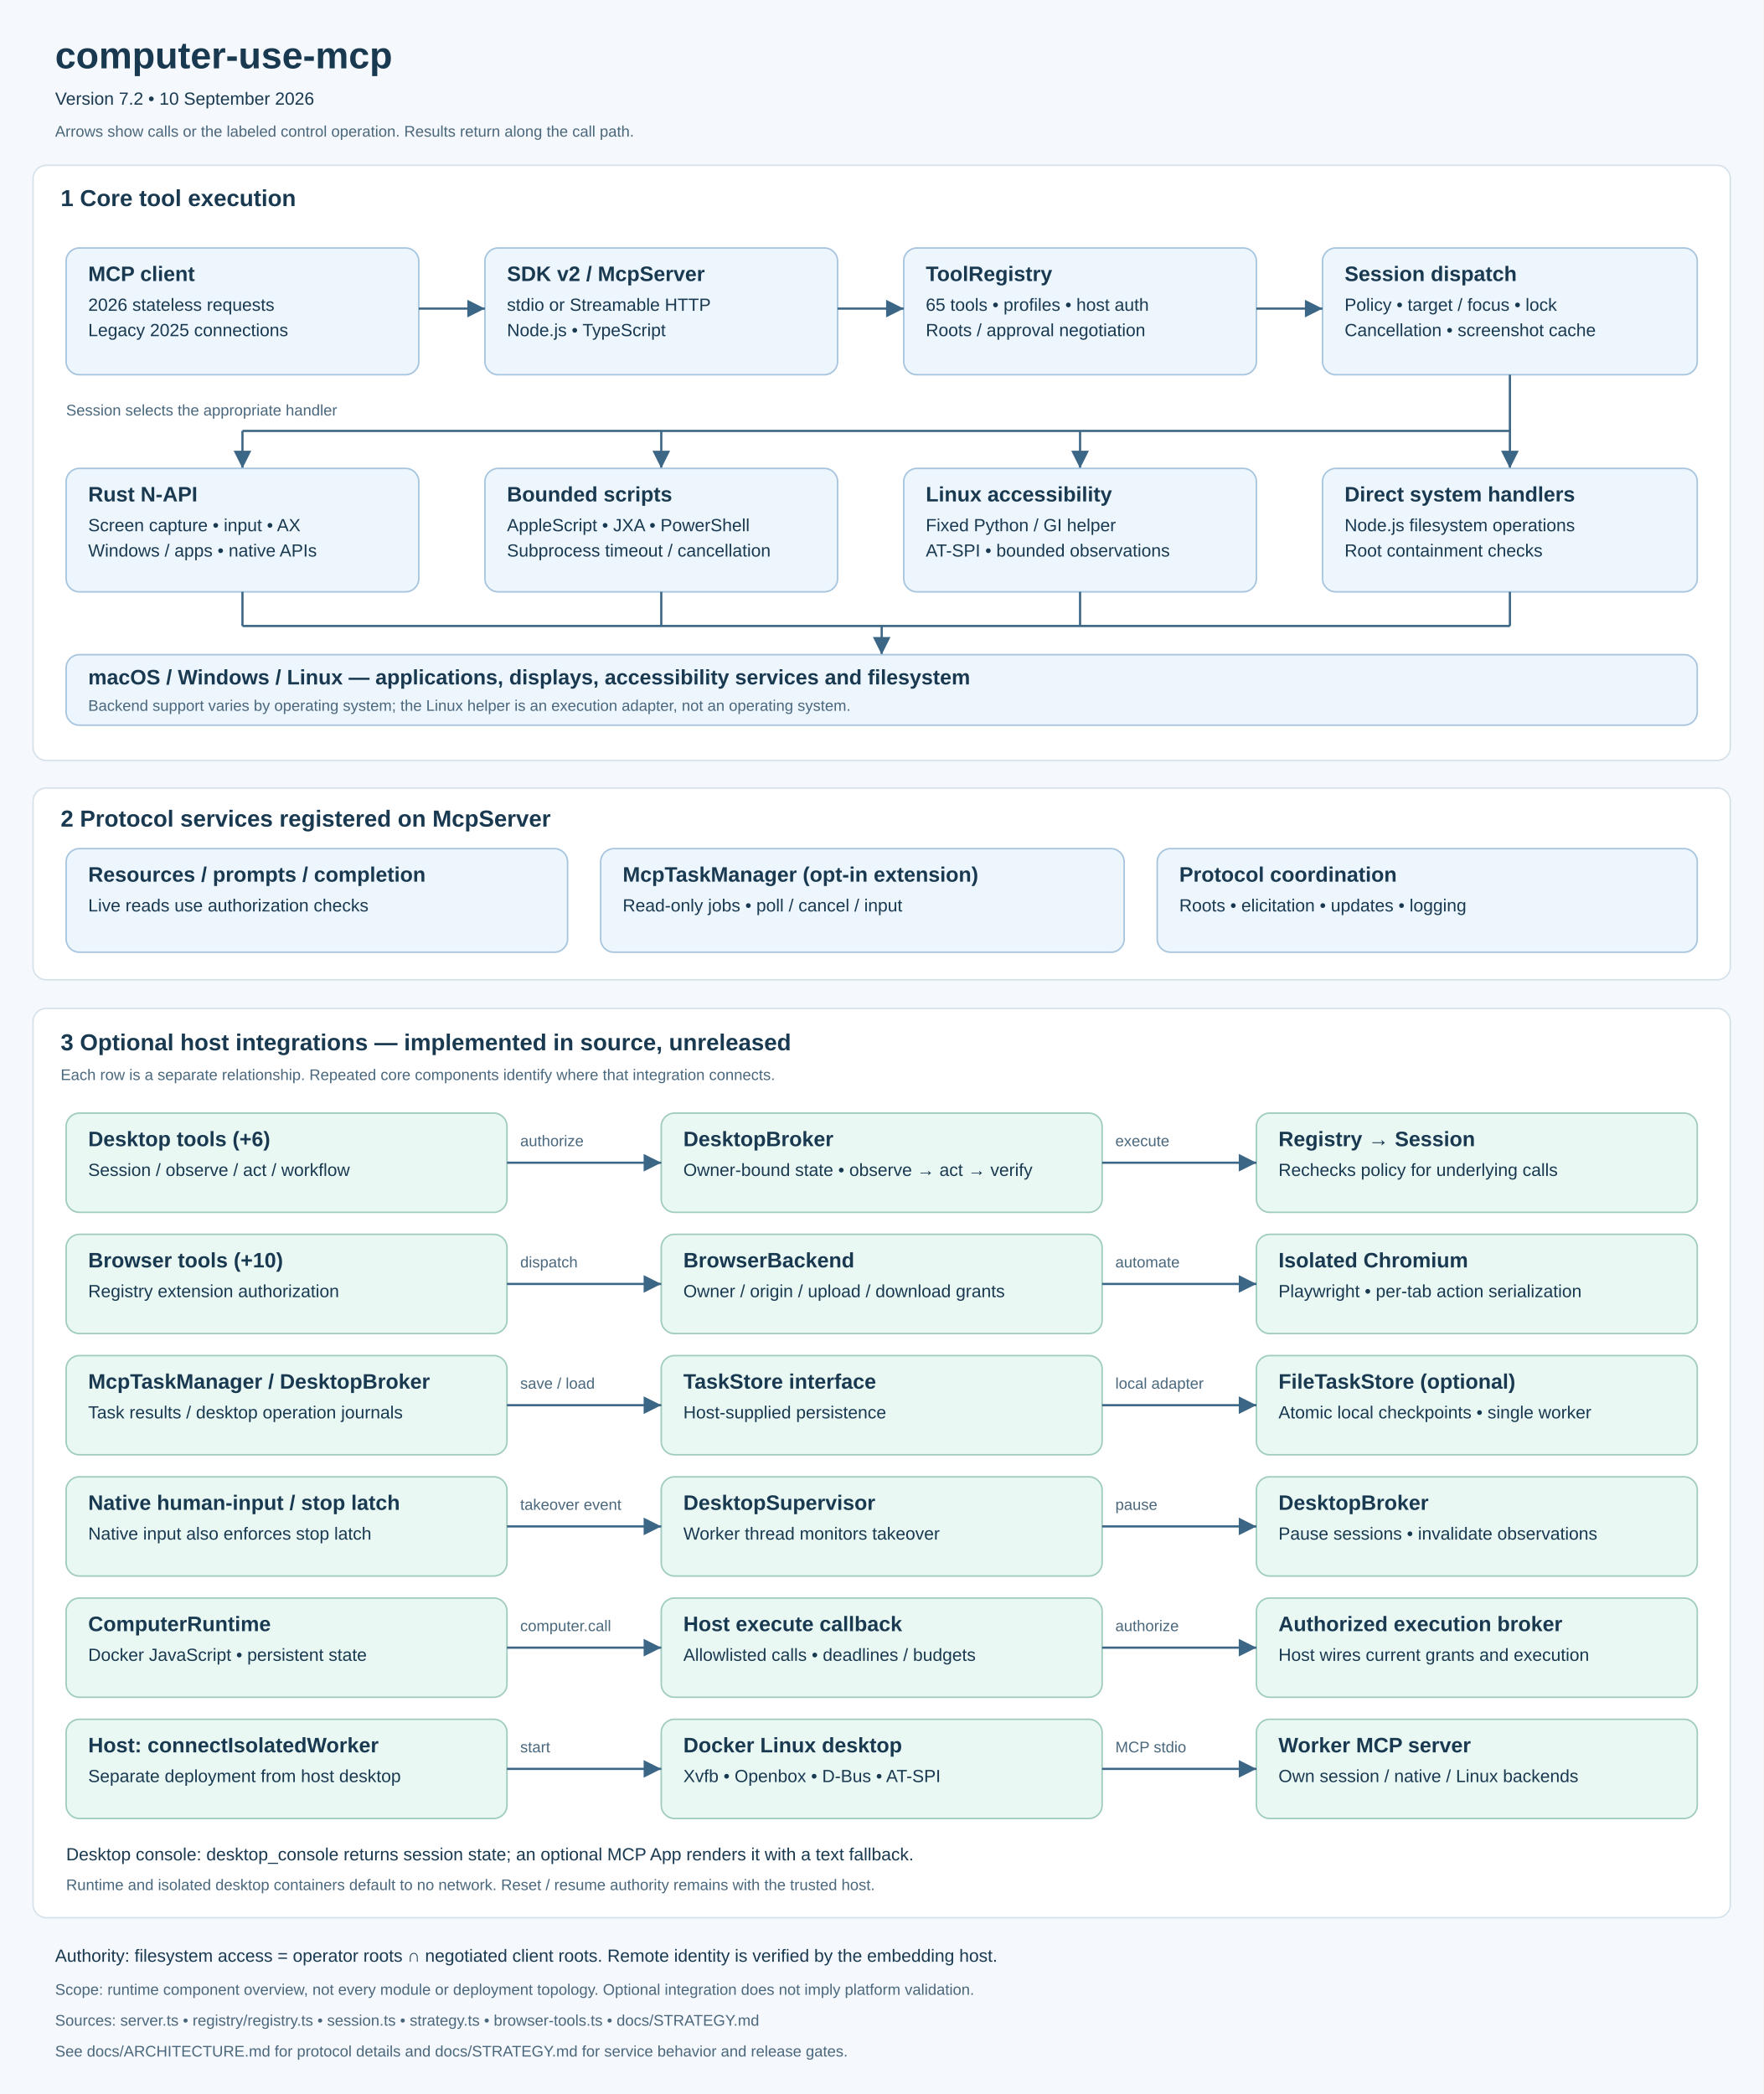
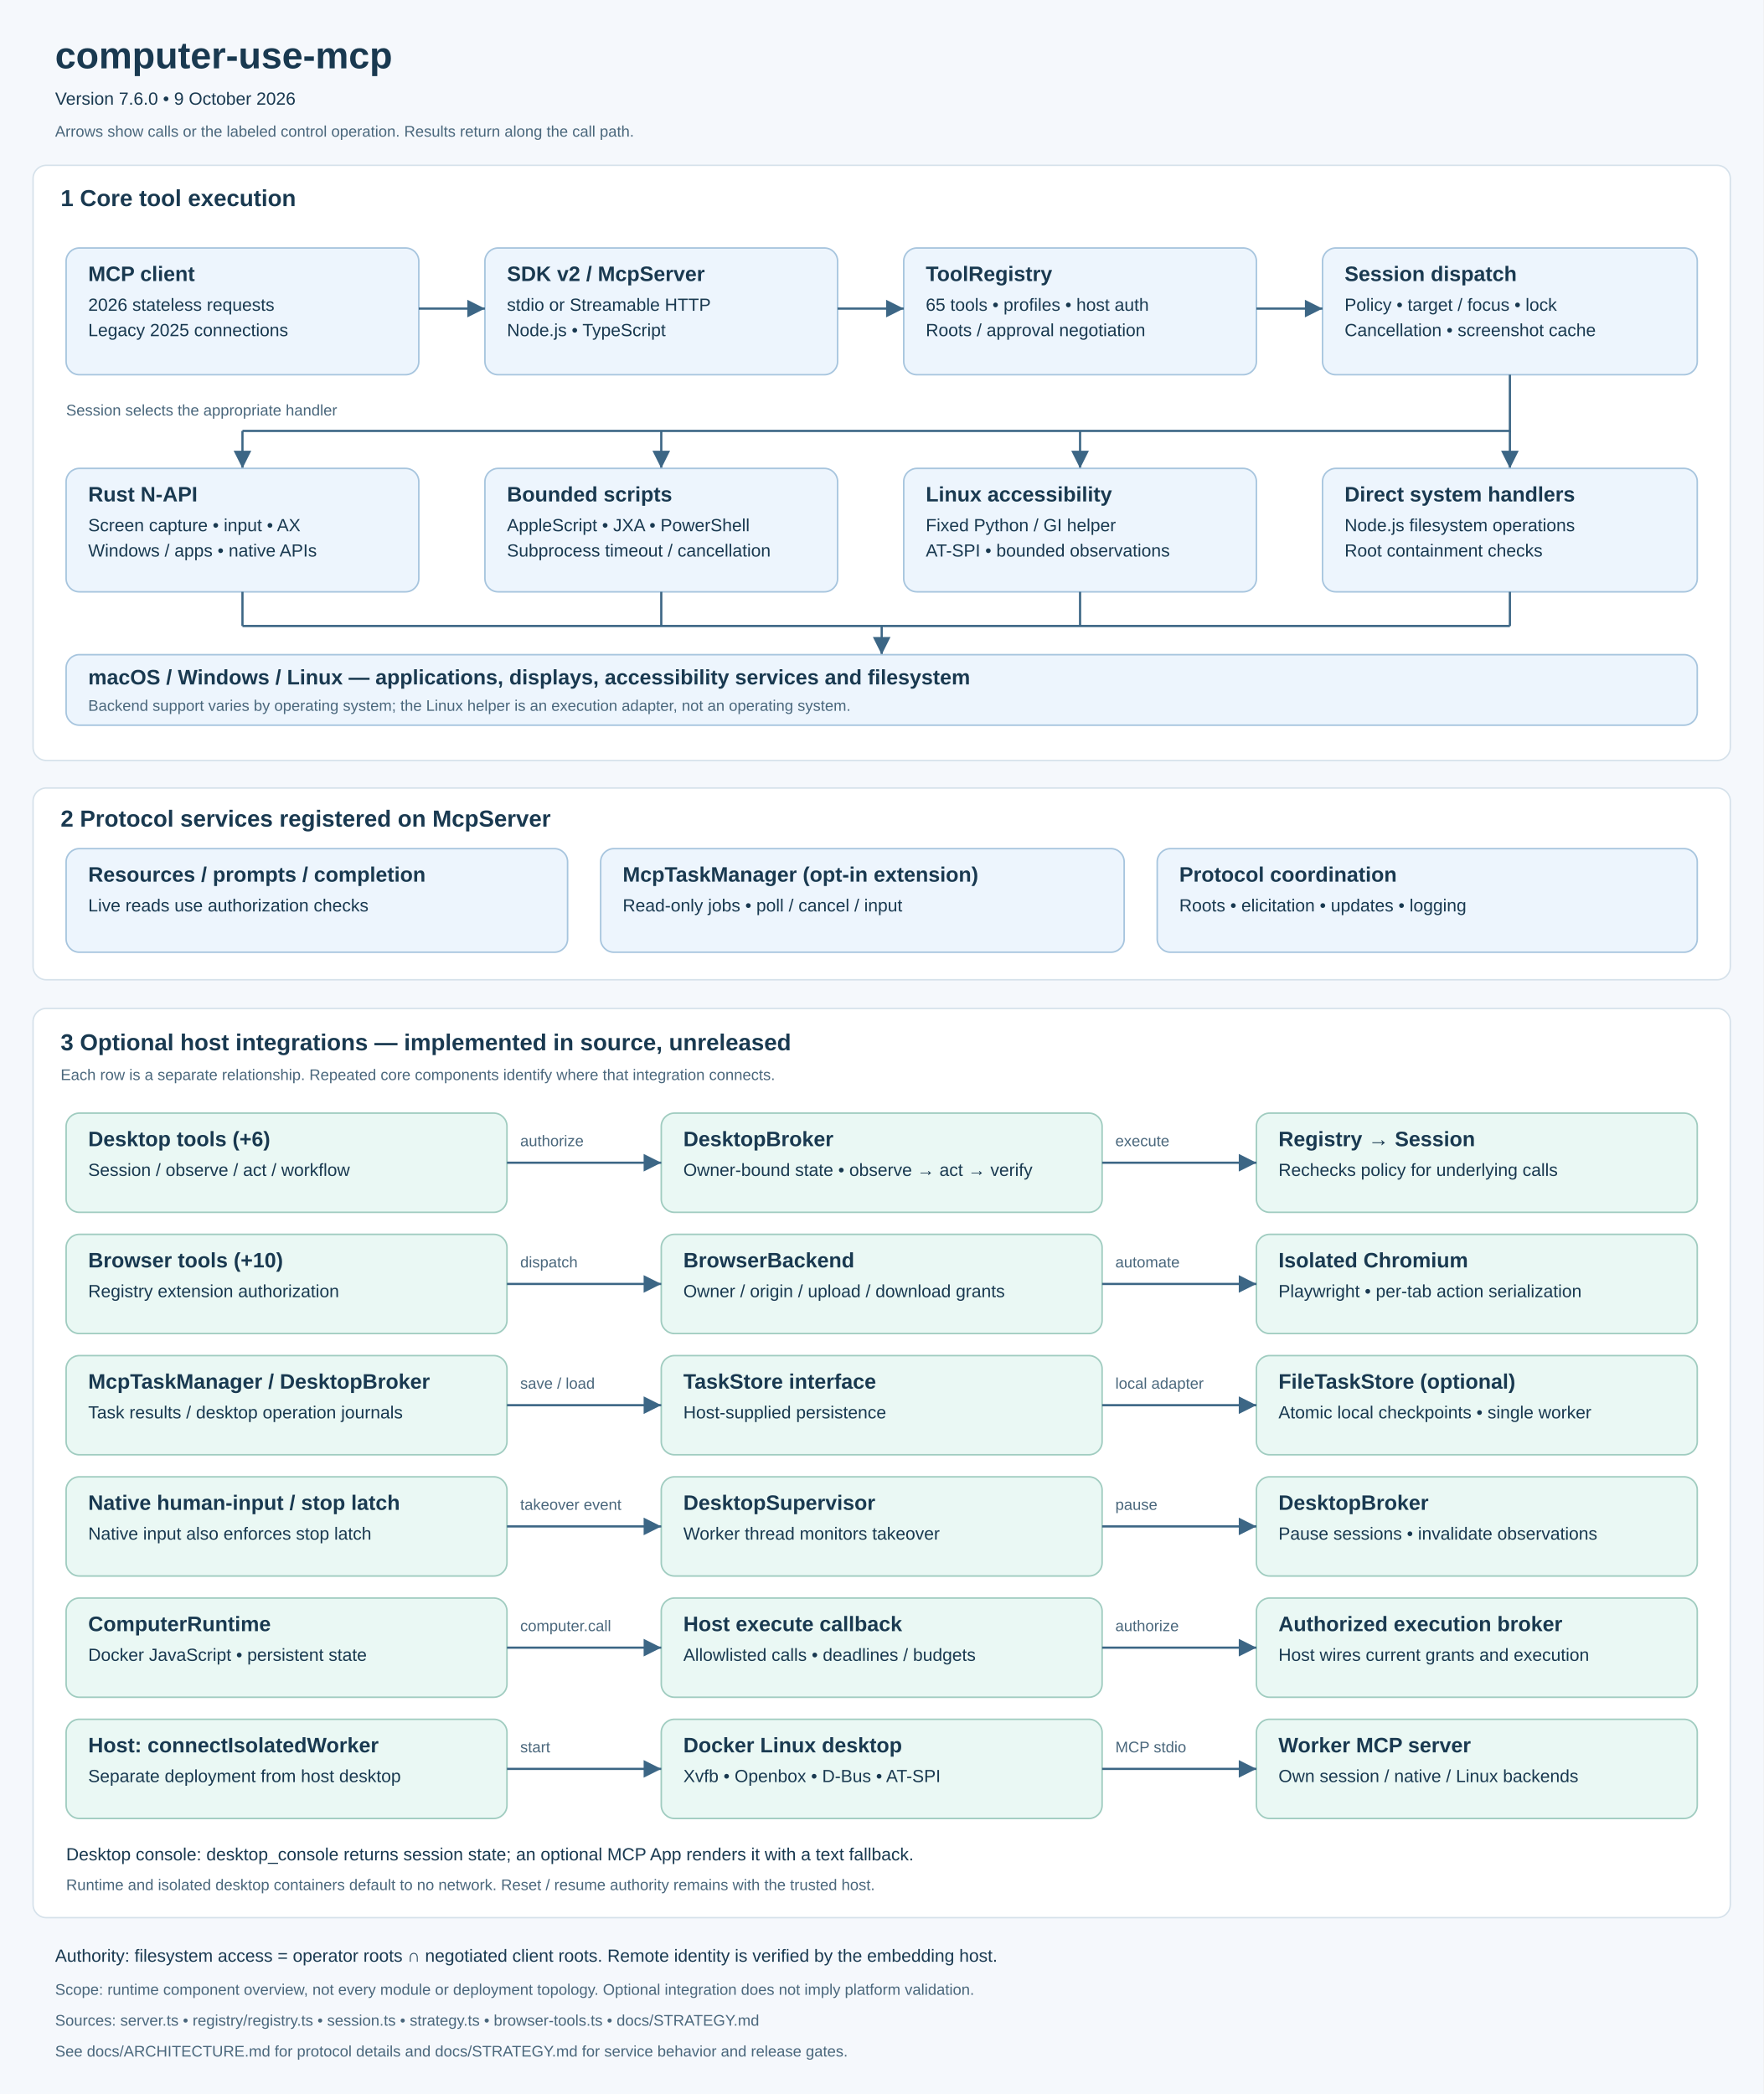
<svg xmlns="http://www.w3.org/2000/svg" width="1600" height="1900" viewBox="0 0 1600 1900" role="img" aria-labelledby="title desc">
  <defs>
    <marker id="arrow" viewBox="0 0 10 10" refX="10" refY="5" markerWidth="8" markerHeight="8" orient="auto-start-reverse">
      <path d="M0 0L10 5L0 10Z" fill="#3c6685" />
    </marker>
  </defs>
  <style>text{font-family:Arial,Helvetica,sans-serif;fill:#193950}.title{font-size:34px;font-weight:700}.section{font-size:21px;font-weight:700}.heading{font-size:19px;font-weight:700}.body{font-size:16px}.small{font-size:14px;fill:#4a677c}.edge{fill:none;stroke:#3c6685;stroke-width:2;marker-end:url(#arrow)}.card{fill:#edf5fd;stroke:#a7c5de;stroke-width:1.4}.opt{fill:#eaf8f4;stroke:#a0ccc0;stroke-width:1.4}.panel{fill:white;stroke:#d5e1ea;stroke-width:1.3}</style>
  <rect width="1600" height="1900" fill="#f5f8fc" />
  <text x="50" y="62" class="title">computer-use-mcp</text>
-   <text x="50" y="95" class="body">Version 7.2 • 10 September 2026</text>
+   <text x="50" y="95" class="body">Version 7.6.0 • 9 October 2026</text>
  <text x="50" y="124" class="small">Arrows show calls or the labeled control operation. Results return along the call path.</text>
  <rect x="30" y="150" width="1540" height="540" rx="12" class="panel" />
  <text x="55" y="187" class="section">1   Core tool execution</text>
  <rect x="60" y="225" width="320" height="115" rx="12" class="card" />
  <text x="80" y="255" class="heading">MCP client</text>
  <text x="80" y="282" class="body">2026 stateless requests</text>
  <text x="80" y="305" class="body">Legacy 2025 connections</text>
  <rect x="440" y="225" width="320" height="115" rx="12" class="card" />
  <text x="460" y="255" class="heading">SDK v2 / McpServer</text>
  <text x="460" y="282" class="body">stdio or Streamable HTTP</text>
  <text x="460" y="305" class="body">Node.js • TypeScript</text>
  <rect x="820" y="225" width="320" height="115" rx="12" class="card" />
  <text x="840" y="255" class="heading">ToolRegistry</text>
  <text x="840" y="282" class="body">65 tools • profiles • host auth</text>
  <text x="840" y="305" class="body">Roots / approval negotiation</text>
  <rect x="1200" y="225" width="340" height="115" rx="12" class="card" />
  <text x="1220" y="255" class="heading">Session dispatch</text>
  <text x="1220" y="282" class="body">Policy • target / focus • lock</text>
  <text x="1220" y="305" class="body">Cancellation • screenshot cache</text>
  <path d="M380 280H440" class="edge" />
  <path d="M760 280H820" class="edge" />
  <path d="M1140 280H1200" class="edge" />
  <path d="M1370 340V391H220" fill="none" stroke="#3c6685" stroke-width="2" />
  <text x="60" y="377" class="small">Session selects the appropriate handler</text>
  <path d="M220 391V425" class="edge" />
  <path d="M600 391V425" class="edge" />
  <path d="M980 391V425" class="edge" />
  <path d="M1370 391V425" class="edge" />
  <rect x="60" y="425" width="320" height="112" rx="12" class="card" />
  <text x="80" y="455" class="heading">Rust N-API</text>
  <text x="80" y="482" class="body">Screen capture • input • AX</text>
  <text x="80" y="505" class="body">Windows / apps • native APIs</text>
  <rect x="440" y="425" width="320" height="112" rx="12" class="card" />
  <text x="460" y="455" class="heading">Bounded scripts</text>
  <text x="460" y="482" class="body">AppleScript • JXA • PowerShell</text>
  <text x="460" y="505" class="body">Subprocess timeout / cancellation</text>
  <rect x="820" y="425" width="320" height="112" rx="12" class="card" />
  <text x="840" y="455" class="heading">Linux accessibility</text>
  <text x="840" y="482" class="body">Fixed Python / GI helper</text>
  <text x="840" y="505" class="body">AT-SPI • bounded observations</text>
  <rect x="1200" y="425" width="340" height="112" rx="12" class="card" />
  <text x="1220" y="455" class="heading">Direct system handlers</text>
  <text x="1220" y="482" class="body">Node.js filesystem operations</text>
  <text x="1220" y="505" class="body">Root containment checks</text>
  <path d="M220 537V568" fill="none" stroke="#3c6685" stroke-width="2" />
  <path d="M600 537V568" fill="none" stroke="#3c6685" stroke-width="2" />
  <path d="M980 537V568" fill="none" stroke="#3c6685" stroke-width="2" />
  <path d="M1370 537V568" fill="none" stroke="#3c6685" stroke-width="2" />
  <path d="M220 568H1370" fill="none" stroke="#3c6685" stroke-width="2" />
  <path d="M800 568V594" class="edge" />
  <rect x="60" y="594" width="1480" height="64" rx="12" class="card" />
  <text x="80" y="621" class="heading">macOS / Windows / Linux — applications, displays, accessibility services and filesystem</text>
  <text x="80" y="645" class="small">Backend support varies by operating system; the Linux helper is an execution adapter, not an operating system.</text>
  <rect x="30" y="715" width="1540" height="174" rx="12" class="panel" />
  <text x="55" y="750" class="section">2   Protocol services registered on McpServer</text>
  <rect x="60" y="770" width="455" height="94" rx="12" class="card" />
  <text x="80" y="800" class="heading">Resources / prompts / completion</text>
  <text x="80" y="827" class="body">Live reads use authorization checks</text>
  <rect x="545" y="770" width="475" height="94" rx="12" class="card" />
  <text x="565" y="800" class="heading">McpTaskManager (opt-in extension)</text>
  <text x="565" y="827" class="body">Read-only jobs • poll / cancel / input</text>
  <rect x="1050" y="770" width="490" height="94" rx="12" class="card" />
  <text x="1070" y="800" class="heading">Protocol coordination</text>
  <text x="1070" y="827" class="body">Roots • elicitation • updates • logging</text>
  <rect x="30" y="915" width="1540" height="825" rx="12" class="panel" />
  <text x="55" y="953" class="section">3   Optional host integrations — implemented in source, unreleased</text>
  <text x="55" y="980" class="small">Each row is a separate relationship. Repeated core components identify where that integration connects.</text>
  <rect x="60" y="1010" width="400" height="90" rx="12" class="opt" />
  <text x="80" y="1040" class="heading">Desktop tools (+6)</text>
  <text x="80" y="1067" class="body">Session / observe / act / workflow</text>
  <rect x="600" y="1010" width="400" height="90" rx="12" class="opt" />
  <text x="620" y="1040" class="heading">DesktopBroker</text>
  <text x="620" y="1067" class="body">Owner-bound state • observe → act → verify</text>
  <rect x="1140" y="1010" width="400" height="90" rx="12" class="opt" />
  <text x="1160" y="1040" class="heading">Registry → Session</text>
  <text x="1160" y="1067" class="body">Rechecks policy for underlying calls</text>
  <path d="M460 1055H600" class="edge" />
  <text x="472" y="1040" class="small">authorize</text>
  <path d="M1000 1055H1140" class="edge" />
  <text x="1012" y="1040" class="small">execute</text>
  <rect x="60" y="1120" width="400" height="90" rx="12" class="opt" />
  <text x="80" y="1150" class="heading">Browser tools (+10)</text>
  <text x="80" y="1177" class="body">Registry extension authorization</text>
  <rect x="600" y="1120" width="400" height="90" rx="12" class="opt" />
  <text x="620" y="1150" class="heading">BrowserBackend</text>
  <text x="620" y="1177" class="body">Owner / origin / upload / download grants</text>
  <rect x="1140" y="1120" width="400" height="90" rx="12" class="opt" />
  <text x="1160" y="1150" class="heading">Isolated Chromium</text>
  <text x="1160" y="1177" class="body">Playwright • per-tab action serialization</text>
  <path d="M460 1165H600" class="edge" />
  <text x="472" y="1150" class="small">dispatch</text>
  <path d="M1000 1165H1140" class="edge" />
  <text x="1012" y="1150" class="small">automate</text>
  <rect x="60" y="1230" width="400" height="90" rx="12" class="opt" />
  <text x="80" y="1260" class="heading">McpTaskManager / DesktopBroker</text>
  <text x="80" y="1287" class="body">Task results / desktop operation journals</text>
  <rect x="600" y="1230" width="400" height="90" rx="12" class="opt" />
  <text x="620" y="1260" class="heading">TaskStore interface</text>
  <text x="620" y="1287" class="body">Host-supplied persistence</text>
  <rect x="1140" y="1230" width="400" height="90" rx="12" class="opt" />
  <text x="1160" y="1260" class="heading">FileTaskStore (optional)</text>
  <text x="1160" y="1287" class="body">Atomic local checkpoints • single worker</text>
  <path d="M460 1275H600" class="edge" />
  <text x="472" y="1260" class="small">save / load</text>
  <path d="M1000 1275H1140" class="edge" />
  <text x="1012" y="1260" class="small">local adapter</text>
  <rect x="60" y="1340" width="400" height="90" rx="12" class="opt" />
  <text x="80" y="1370" class="heading">Native human-input / stop latch</text>
  <text x="80" y="1397" class="body">Native input also enforces stop latch</text>
  <rect x="600" y="1340" width="400" height="90" rx="12" class="opt" />
  <text x="620" y="1370" class="heading">DesktopSupervisor</text>
  <text x="620" y="1397" class="body">Worker thread monitors takeover</text>
  <rect x="1140" y="1340" width="400" height="90" rx="12" class="opt" />
  <text x="1160" y="1370" class="heading">DesktopBroker</text>
  <text x="1160" y="1397" class="body">Pause sessions • invalidate observations</text>
  <path d="M460 1385H600" class="edge" />
  <text x="472" y="1370" class="small">takeover event</text>
  <path d="M1000 1385H1140" class="edge" />
  <text x="1012" y="1370" class="small">pause</text>
  <rect x="60" y="1450" width="400" height="90" rx="12" class="opt" />
  <text x="80" y="1480" class="heading">ComputerRuntime</text>
  <text x="80" y="1507" class="body">Docker JavaScript • persistent state</text>
  <rect x="600" y="1450" width="400" height="90" rx="12" class="opt" />
  <text x="620" y="1480" class="heading">Host execute callback</text>
  <text x="620" y="1507" class="body">Allowlisted calls • deadlines / budgets</text>
  <rect x="1140" y="1450" width="400" height="90" rx="12" class="opt" />
  <text x="1160" y="1480" class="heading">Authorized execution broker</text>
  <text x="1160" y="1507" class="body">Host wires current grants and execution</text>
  <path d="M460 1495H600" class="edge" />
  <text x="472" y="1480" class="small">computer.call</text>
  <path d="M1000 1495H1140" class="edge" />
  <text x="1012" y="1480" class="small">authorize</text>
  <rect x="60" y="1560" width="400" height="90" rx="12" class="opt" />
  <text x="80" y="1590" class="heading">Host: connectIsolatedWorker</text>
  <text x="80" y="1617" class="body">Separate deployment from host desktop</text>
  <rect x="600" y="1560" width="400" height="90" rx="12" class="opt" />
  <text x="620" y="1590" class="heading">Docker Linux desktop</text>
  <text x="620" y="1617" class="body">Xvfb • Openbox • D-Bus • AT-SPI</text>
  <rect x="1140" y="1560" width="400" height="90" rx="12" class="opt" />
  <text x="1160" y="1590" class="heading">Worker MCP server</text>
  <text x="1160" y="1617" class="body">Own session / native / Linux backends</text>
  <path d="M460 1605H600" class="edge" />
  <text x="472" y="1590" class="small">start</text>
  <path d="M1000 1605H1140" class="edge" />
  <text x="1012" y="1590" class="small">MCP stdio</text>
  <text x="60" y="1688" class="body">Desktop console: desktop_console returns session state; an optional MCP App renders it with a text fallback.</text>
  <text x="60" y="1715" class="small">Runtime and isolated desktop containers default to no network. Reset / resume authority remains with the trusted host.</text>
  <text x="50" y="1780" class="body">Authority: filesystem access = operator roots ∩ negotiated client roots. Remote identity is verified by the embedding host.</text>
  <text x="50" y="1810" class="small">Scope: runtime component overview, not every module or deployment topology. Optional integration does not imply platform validation.</text>
  <text x="50" y="1838" class="small">Sources: server.ts • registry/registry.ts • session.ts • strategy.ts • browser-tools.ts • docs/STRATEGY.md</text>
  <text x="50" y="1866" class="small">See docs/ARCHITECTURE.md for protocol details and docs/STRATEGY.md for service behavior and release gates.</text>
</svg>
